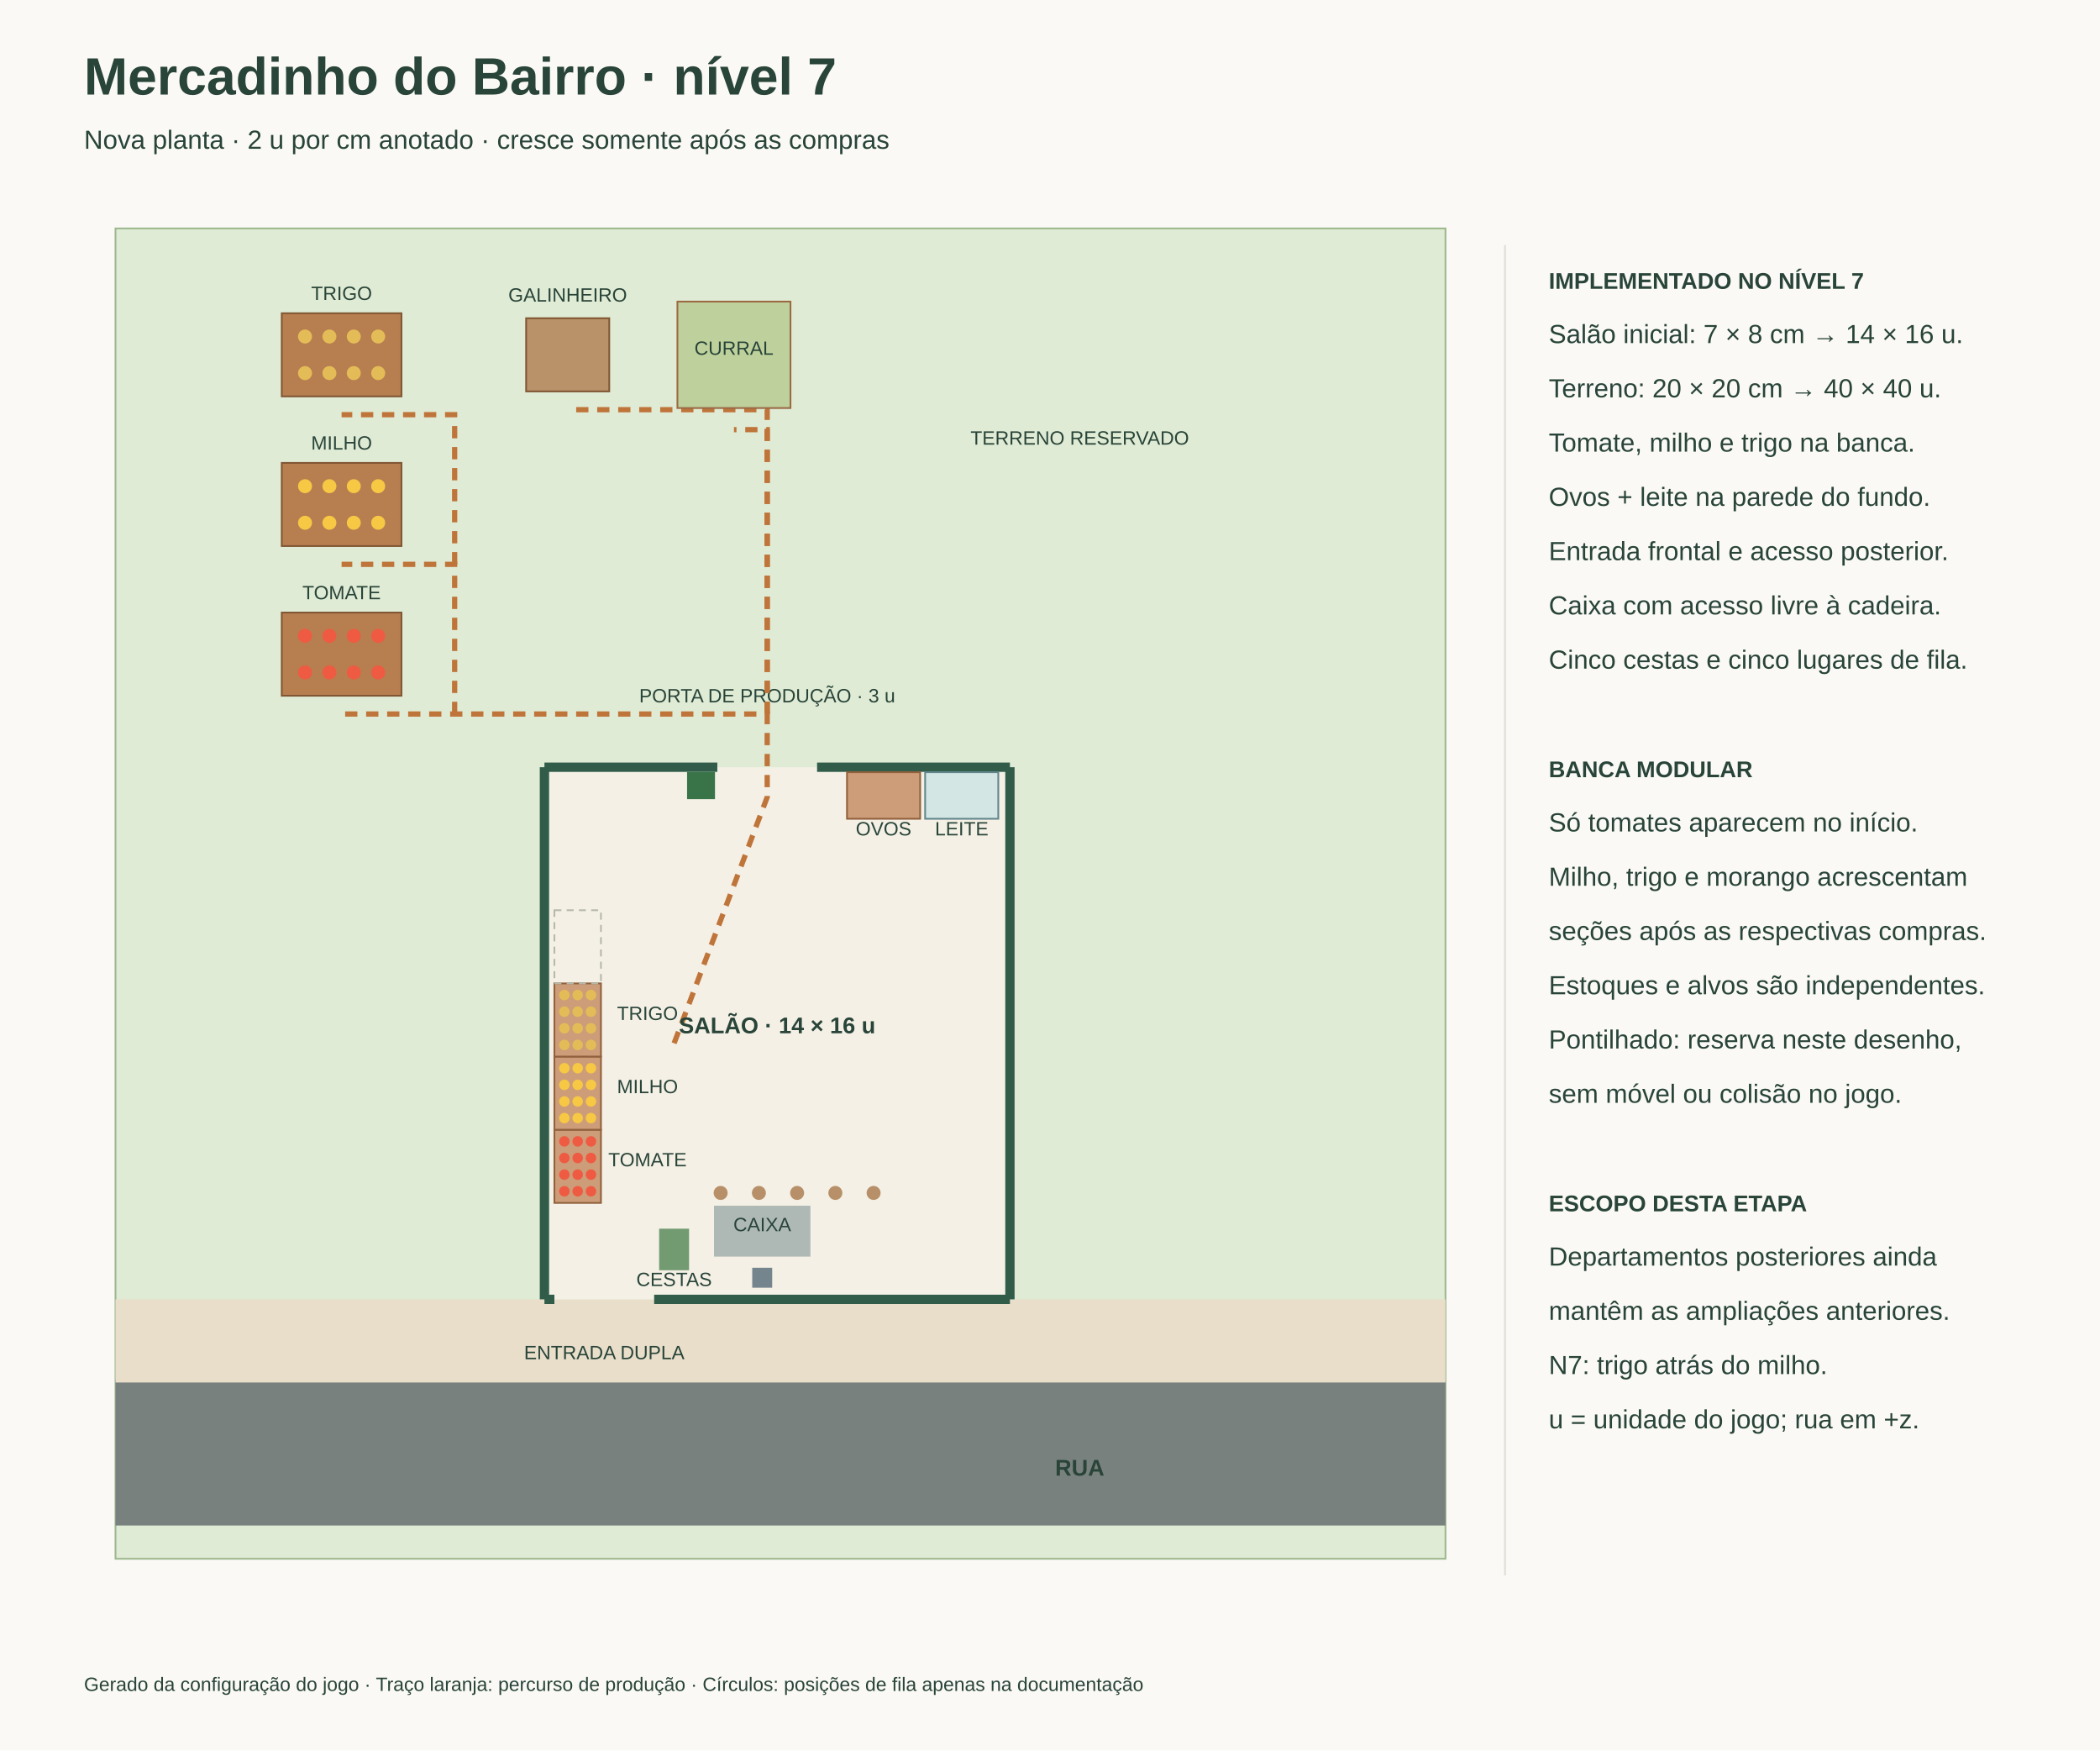
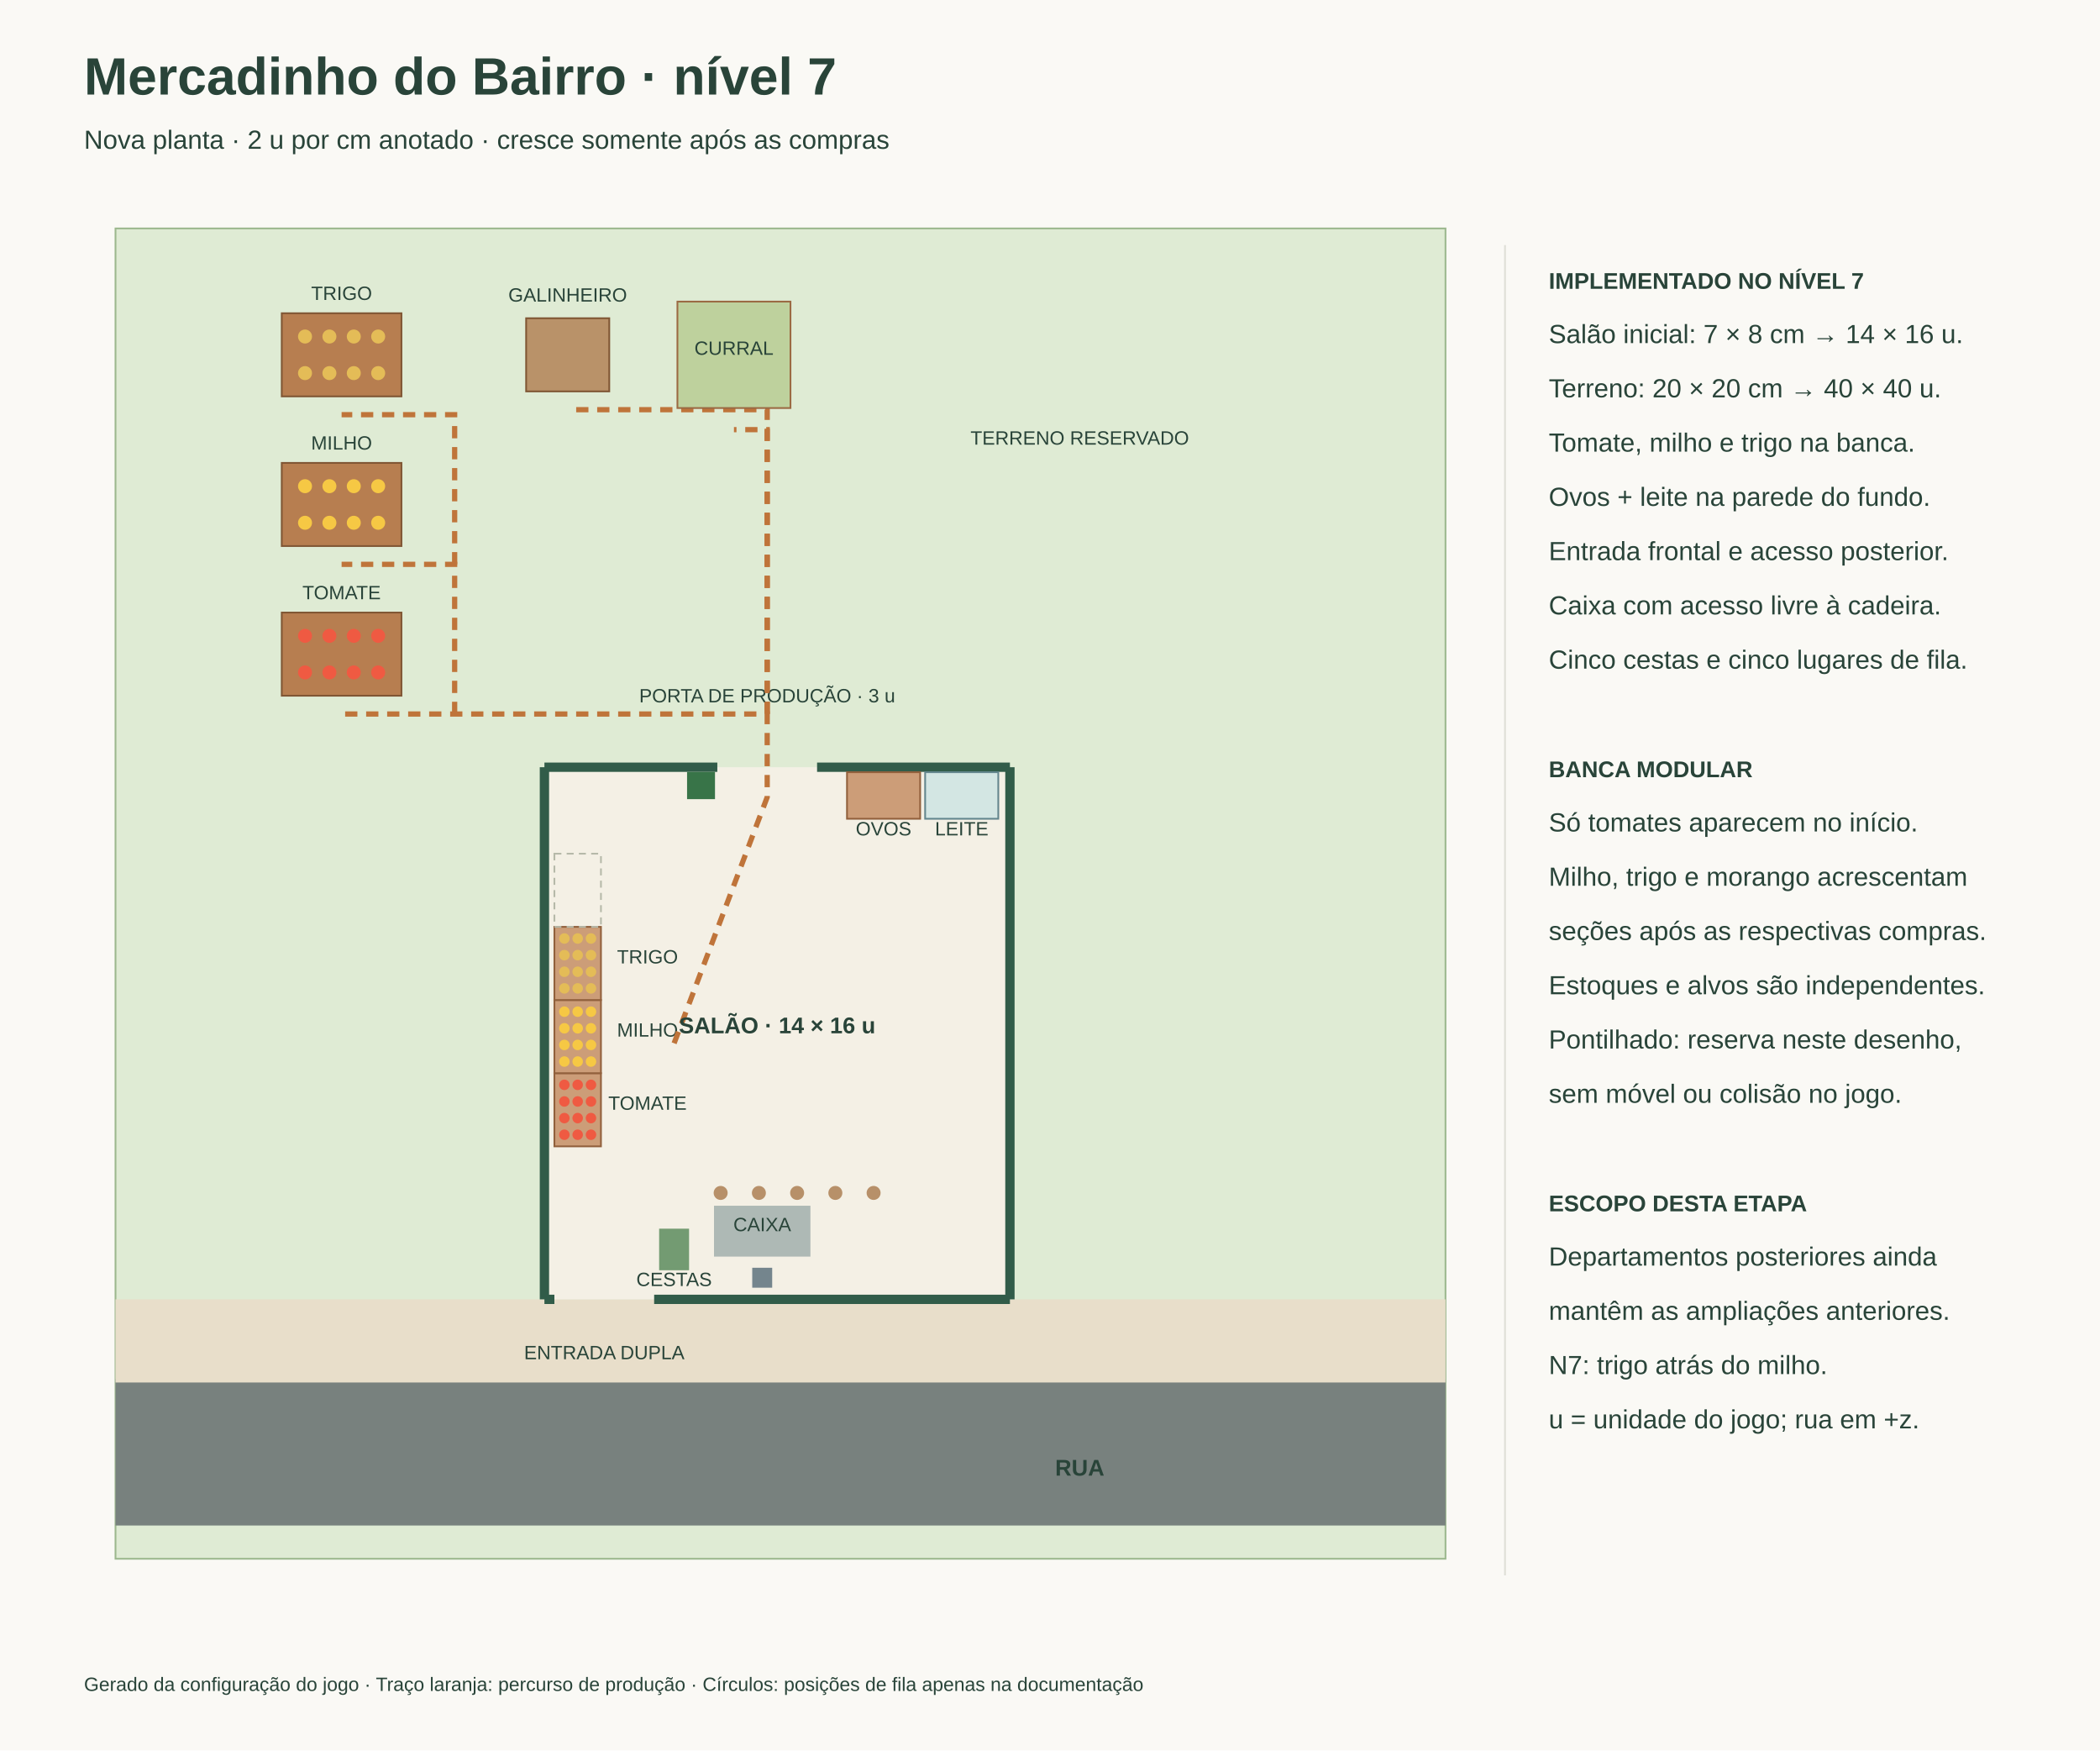
<svg xmlns="http://www.w3.org/2000/svg" width="1200" height="1000" viewBox="0 0 1200 1000" role="img" aria-labelledby="title desc">
  <style>text{font-family:Arial,sans-serif;fill:#294439}.title{font-size:30px;font-weight:bold}.label{font-size:13px;font-weight:bold}.note{font-size:15px}.small{font-size:11px}.wall{fill:#315c49}.route{fill:none;stroke:#bf743a;stroke-width:3;stroke-dasharray:7 5}</style>
  <rect width="1200" height="1000" fill="#faf9f5" />
  <text x="48" y="54" class="title">Mercadinho do Bairro · nível 7</text>
  <text x="48" y="85" class="note">Nova planta · 2 u por cm anotado · cresce somente após as compras</text>
  <rect x="66" y="130.5" width="760" height="760" fill="#dfebd4" stroke="#9cb88e" />
  <rect x="66" y="787.9" width="760" height="83.6" fill="#78817e" />
  <rect x="66" y="742.3" width="760" height="47.5" fill="#e8deca" />
  <text x="617" y="843" text-anchor="middle" class="label">RUA</text>
  <rect x="311.1" y="438.3" width="266" height="304" fill="#f4f0e5" />
  <rect x="311.1" y="435.64" width="98.8" height="5.32" fill="#315c49" />
  <rect x="466.9" y="435.64" width="110.2" height="5.32" fill="#315c49" />
  <rect x="574.44" y="438.3" width="5.32" height="304" fill="#315c49" />
  <rect x="308.44" y="438.3" width="5.32" height="304" fill="#315c49" />
  <rect x="311.1" y="739.64" width="5.7" height="5.32" fill="#315c49" />
  <rect x="373.8" y="739.64" width="203.3" height="5.32" fill="#315c49" />
  <rect x="392.61" y="440.96" width="15.96" height="15.58" fill="#387448" />
  <rect x="376.65" y="701.925" width="17.1" height="23.75" fill="#739b72" />
  <text x="385.2" y="734.7" text-anchor="middle" class="small">CESTAS</text>
  <rect x="408" y="688.815" width="55.1" height="29.07" fill="#aeb9b5" />
  <text x="435.55" y="703.35" text-anchor="middle" class="small">CAIXA</text>
  <rect x="429.85" y="724.25" width="11.4" height="11.4" fill="#74858d" />
-   <rect x="316.8" y="645.4" width="26.6" height="41.8" fill="#cc9d78" stroke="#91603c" />
-   <circle cx="322.5" cy="652.05" r="3" fill="#ef5a42" />
-   <circle cx="330.1" cy="652.05" r="3" fill="#ef5a42" />
-   <circle cx="337.7" cy="652.05" r="3" fill="#ef5a42" />
-   <circle cx="322.5" cy="661.55" r="3" fill="#ef5a42" />
-   <circle cx="330.1" cy="661.55" r="3" fill="#ef5a42" />
-   <circle cx="337.7" cy="661.55" r="3" fill="#ef5a42" />
-   <circle cx="322.5" cy="671.05" r="3" fill="#ef5a42" />
-   <circle cx="330.1" cy="671.05" r="3" fill="#ef5a42" />
-   <circle cx="337.7" cy="671.05" r="3" fill="#ef5a42" />
-   <circle cx="322.5" cy="680.55" r="3" fill="#ef5a42" />
-   <circle cx="330.1" cy="680.55" r="3" fill="#ef5a42" />
-   <circle cx="337.7" cy="680.55" r="3" fill="#ef5a42" />
-   <text x="370" y="666.3" text-anchor="middle" class="small">TOMATE</text>
+   <rect x="316.8" y="613.1" width="26.6" height="41.8" fill="#cc9d78" stroke="#91603c" />
+   <circle cx="322.5" cy="619.75" r="3" fill="#ef5a42" />
+   <circle cx="330.1" cy="619.75" r="3" fill="#ef5a42" />
+   <circle cx="337.7" cy="619.75" r="3" fill="#ef5a42" />
+   <circle cx="322.5" cy="629.25" r="3" fill="#ef5a42" />
+   <circle cx="330.1" cy="629.25" r="3" fill="#ef5a42" />
+   <circle cx="337.7" cy="629.25" r="3" fill="#ef5a42" />
+   <circle cx="322.5" cy="638.75" r="3" fill="#ef5a42" />
+   <circle cx="330.1" cy="638.75" r="3" fill="#ef5a42" />
+   <circle cx="337.7" cy="638.75" r="3" fill="#ef5a42" />
+   <circle cx="322.5" cy="648.25" r="3" fill="#ef5a42" />
+   <circle cx="330.1" cy="648.25" r="3" fill="#ef5a42" />
+   <circle cx="337.7" cy="648.25" r="3" fill="#ef5a42" />
+   <text x="370" y="634" text-anchor="middle" class="small">TOMATE</text>
  <rect x="161" y="349.95" width="68.4" height="47.5" fill="#b77e50" stroke="#805634" />
  <circle cx="174.3" cy="363.25" r="4" fill="#ef5a42" />
  <circle cx="188.233" cy="363.25" r="4" fill="#ef5a42" />
  <circle cx="202.167" cy="363.25" r="4" fill="#ef5a42" />
  <circle cx="216.1" cy="363.25" r="4" fill="#ef5a42" />
  <circle cx="174.3" cy="384.15" r="4" fill="#ef5a42" />
  <circle cx="188.233" cy="384.15" r="4" fill="#ef5a42" />
  <circle cx="202.167" cy="384.15" r="4" fill="#ef5a42" />
  <circle cx="216.1" cy="384.15" r="4" fill="#ef5a42" />
  <text x="195.2" y="342.35" text-anchor="middle" class="small">TOMATE</text>
-   <rect x="316.8" y="603.6" width="26.6" height="41.8" fill="#cc9d78" stroke="#91603c" />
-   <circle cx="322.5" cy="610.25" r="3" fill="#f6c844" />
-   <circle cx="330.1" cy="610.25" r="3" fill="#f6c844" />
-   <circle cx="337.7" cy="610.25" r="3" fill="#f6c844" />
-   <circle cx="322.5" cy="619.75" r="3" fill="#f6c844" />
-   <circle cx="330.1" cy="619.75" r="3" fill="#f6c844" />
-   <circle cx="337.7" cy="619.75" r="3" fill="#f6c844" />
-   <circle cx="322.5" cy="629.25" r="3" fill="#f6c844" />
-   <circle cx="330.1" cy="629.25" r="3" fill="#f6c844" />
-   <circle cx="337.7" cy="629.25" r="3" fill="#f6c844" />
-   <circle cx="322.5" cy="638.75" r="3" fill="#f6c844" />
-   <circle cx="330.1" cy="638.75" r="3" fill="#f6c844" />
-   <circle cx="337.7" cy="638.75" r="3" fill="#f6c844" />
-   <text x="370" y="624.5" text-anchor="middle" class="small">MILHO</text>
+   <rect x="316.8" y="571.3" width="26.6" height="41.8" fill="#cc9d78" stroke="#91603c" />
+   <circle cx="322.5" cy="577.95" r="3" fill="#f6c844" />
+   <circle cx="330.1" cy="577.95" r="3" fill="#f6c844" />
+   <circle cx="337.7" cy="577.95" r="3" fill="#f6c844" />
+   <circle cx="322.5" cy="587.45" r="3" fill="#f6c844" />
+   <circle cx="330.1" cy="587.45" r="3" fill="#f6c844" />
+   <circle cx="337.7" cy="587.45" r="3" fill="#f6c844" />
+   <circle cx="322.5" cy="596.95" r="3" fill="#f6c844" />
+   <circle cx="330.1" cy="596.95" r="3" fill="#f6c844" />
+   <circle cx="337.7" cy="596.95" r="3" fill="#f6c844" />
+   <circle cx="322.5" cy="606.45" r="3" fill="#f6c844" />
+   <circle cx="330.1" cy="606.45" r="3" fill="#f6c844" />
+   <circle cx="337.7" cy="606.45" r="3" fill="#f6c844" />
+   <text x="370" y="592.2" text-anchor="middle" class="small">MILHO</text>
  <rect x="161" y="264.45" width="68.4" height="47.5" fill="#b77e50" stroke="#805634" />
  <circle cx="174.3" cy="277.75" r="4" fill="#f6c844" />
  <circle cx="188.233" cy="277.75" r="4" fill="#f6c844" />
  <circle cx="202.167" cy="277.75" r="4" fill="#f6c844" />
  <circle cx="216.1" cy="277.75" r="4" fill="#f6c844" />
  <circle cx="174.3" cy="298.65" r="4" fill="#f6c844" />
  <circle cx="188.233" cy="298.65" r="4" fill="#f6c844" />
  <circle cx="202.167" cy="298.65" r="4" fill="#f6c844" />
  <circle cx="216.1" cy="298.65" r="4" fill="#f6c844" />
  <text x="195.2" y="256.85" text-anchor="middle" class="small">MILHO</text>
-   <rect x="316.8" y="561.8" width="26.6" height="41.8" fill="#cc9d78" stroke="#91603c" />
-   <circle cx="322.5" cy="568.45" r="3" fill="#e4bc57" />
-   <circle cx="330.1" cy="568.45" r="3" fill="#e4bc57" />
-   <circle cx="337.7" cy="568.45" r="3" fill="#e4bc57" />
-   <circle cx="322.5" cy="577.95" r="3" fill="#e4bc57" />
-   <circle cx="330.1" cy="577.95" r="3" fill="#e4bc57" />
-   <circle cx="337.7" cy="577.95" r="3" fill="#e4bc57" />
-   <circle cx="322.5" cy="587.45" r="3" fill="#e4bc57" />
-   <circle cx="330.1" cy="587.45" r="3" fill="#e4bc57" />
-   <circle cx="337.7" cy="587.45" r="3" fill="#e4bc57" />
-   <circle cx="322.5" cy="596.95" r="3" fill="#e4bc57" />
-   <circle cx="330.1" cy="596.95" r="3" fill="#e4bc57" />
-   <circle cx="337.7" cy="596.95" r="3" fill="#e4bc57" />
-   <text x="370" y="582.7" text-anchor="middle" class="small">TRIGO</text>
+   <rect x="316.8" y="529.5" width="26.6" height="41.8" fill="#cc9d78" stroke="#91603c" />
+   <circle cx="322.5" cy="536.15" r="3" fill="#e4bc57" />
+   <circle cx="330.1" cy="536.15" r="3" fill="#e4bc57" />
+   <circle cx="337.7" cy="536.15" r="3" fill="#e4bc57" />
+   <circle cx="322.5" cy="545.65" r="3" fill="#e4bc57" />
+   <circle cx="330.1" cy="545.65" r="3" fill="#e4bc57" />
+   <circle cx="337.7" cy="545.65" r="3" fill="#e4bc57" />
+   <circle cx="322.5" cy="555.15" r="3" fill="#e4bc57" />
+   <circle cx="330.1" cy="555.15" r="3" fill="#e4bc57" />
+   <circle cx="337.7" cy="555.15" r="3" fill="#e4bc57" />
+   <circle cx="322.5" cy="564.65" r="3" fill="#e4bc57" />
+   <circle cx="330.1" cy="564.65" r="3" fill="#e4bc57" />
+   <circle cx="337.7" cy="564.65" r="3" fill="#e4bc57" />
+   <text x="370" y="550.4" text-anchor="middle" class="small">TRIGO</text>
  <rect x="161" y="178.95" width="68.4" height="47.5" fill="#b77e50" stroke="#805634" />
  <circle cx="174.3" cy="192.25" r="4" fill="#e4bc57" />
  <circle cx="188.233" cy="192.25" r="4" fill="#e4bc57" />
  <circle cx="202.167" cy="192.25" r="4" fill="#e4bc57" />
  <circle cx="216.1" cy="192.25" r="4" fill="#e4bc57" />
  <circle cx="174.3" cy="213.15" r="4" fill="#e4bc57" />
  <circle cx="188.233" cy="213.15" r="4" fill="#e4bc57" />
  <circle cx="202.167" cy="213.15" r="4" fill="#e4bc57" />
  <circle cx="216.1" cy="213.15" r="4" fill="#e4bc57" />
  <text x="195.2" y="171.35" text-anchor="middle" class="small">TRIGO</text>
  <path d="M385.2,596L438.4,455.4L438.4,407.9L195.2,407.9" class="route" />
  <path d="M259.8,322.4L259.8,236.9L195.2,236.9" class="route" />
  <path d="M259.8,407.9L259.8,322.4L195.2,322.4" class="route" />
  <rect x="484" y="441.15" width="41.8" height="26.6" fill="#cc9d78" stroke="#91603c" />
  <text x="504.9" y="477.25" text-anchor="middle" class="small">OVOS</text>
  <rect x="300.65" y="181.8" width="47.5" height="41.8" fill="#b99269" stroke="#805634" />
  <text x="324.4" y="172.3" text-anchor="middle" class="small">GALINHEIRO</text>
  <path d="M438.4,407.9L438.4,234.05L324.4,234.05" class="route" />
  <text x="438.4" y="401.25" text-anchor="middle" class="small">PORTA DE PRODUÇÃO · 3 u</text>
  <rect x="528.65" y="441.15" width="41.8" height="26.6" fill="#d3e6e3" stroke="#63868d" />
  <text x="549.55" y="477.25" text-anchor="middle" class="small">LEITE</text>
  <rect x="387.1" y="172.3" width="64.6" height="60.8" fill="#bed19d" stroke="#9b6a43" />
  <text x="419.4" y="202.7" text-anchor="middle" class="small">CURRAL</text>
  <path d="M438.4,407.9L438.4,245.45L419.4,245.45" class="route" />
  <text x="345.3" y="776.5" text-anchor="middle" class="small">ENTRADA DUPLA</text>
  <circle cx="411.8" cy="681.5" r="4" fill="#b79069" />
  <circle cx="433.65" cy="681.5" r="4" fill="#b79069" />
  <circle cx="455.5" cy="681.5" r="4" fill="#b79069" />
  <circle cx="477.35" cy="681.5" r="4" fill="#b79069" />
  <circle cx="499.2" cy="681.5" r="4" fill="#b79069" />
-   <rect x="316.8" y="520" width="26.6" height="41.8" fill="none" stroke="#b6b9a9" stroke-dasharray="4 3" />
+   <rect x="316.8" y="487.7" width="26.6" height="41.8" fill="none" stroke="#b6b9a9" stroke-dasharray="4 3" />
  <text x="617" y="254" text-anchor="middle" class="small">TERRENO RESERVADO</text>
  <text x="444.1" y="590.3" text-anchor="middle" class="label">SALÃO · 14 × 16 u</text>
  <path d="M860 140V900" stroke="#dedfd7" />
  <text x="885" y="165" class="label">IMPLEMENTADO NO NÍVEL 7</text>
  <text x="885" y="196" class="note">Salão inicial: 7 × 8 cm → 14 × 16 u.</text>
  <text x="885" y="227" class="note">Terreno: 20 × 20 cm → 40 × 40 u.</text>
  <text x="885" y="258" class="note">Tomate, milho e trigo na banca.</text>
  <text x="885" y="289" class="note">Ovos + leite na parede do fundo.</text>
  <text x="885" y="320" class="note">Entrada frontal e acesso posterior.</text>
  <text x="885" y="351" class="note">Caixa com acesso livre à cadeira.</text>
  <text x="885" y="382" class="note">Cinco cestas e cinco lugares de fila.</text>
  <text x="885" y="413" class="note" />
  <text x="885" y="444" class="label">BANCA MODULAR</text>
  <text x="885" y="475" class="note">Só tomates aparecem no início.</text>
  <text x="885" y="506" class="note">Milho, trigo e morango acrescentam</text>
  <text x="885" y="537" class="note">seções após as respectivas compras.</text>
  <text x="885" y="568" class="note">Estoques e alvos são independentes.</text>
  <text x="885" y="599" class="note">Pontilhado: reserva neste desenho,</text>
  <text x="885" y="630" class="note">sem móvel ou colisão no jogo.</text>
  <text x="885" y="661" class="note" />
  <text x="885" y="692" class="label">ESCOPO DESTA ETAPA</text>
  <text x="885" y="723" class="note">Departamentos posteriores ainda</text>
  <text x="885" y="754" class="note">mantêm as ampliações anteriores.</text>
  <text x="885" y="785" class="note">N7: trigo atrás do milho.</text>
  <text x="885" y="816" class="note">u = unidade do jogo; rua em +z.</text>
  <text x="48" y="966" class="small">Gerado da configuração do jogo · Traço laranja: percurso de produção · Círculos: posições de fila apenas na documentação</text>
</svg>
